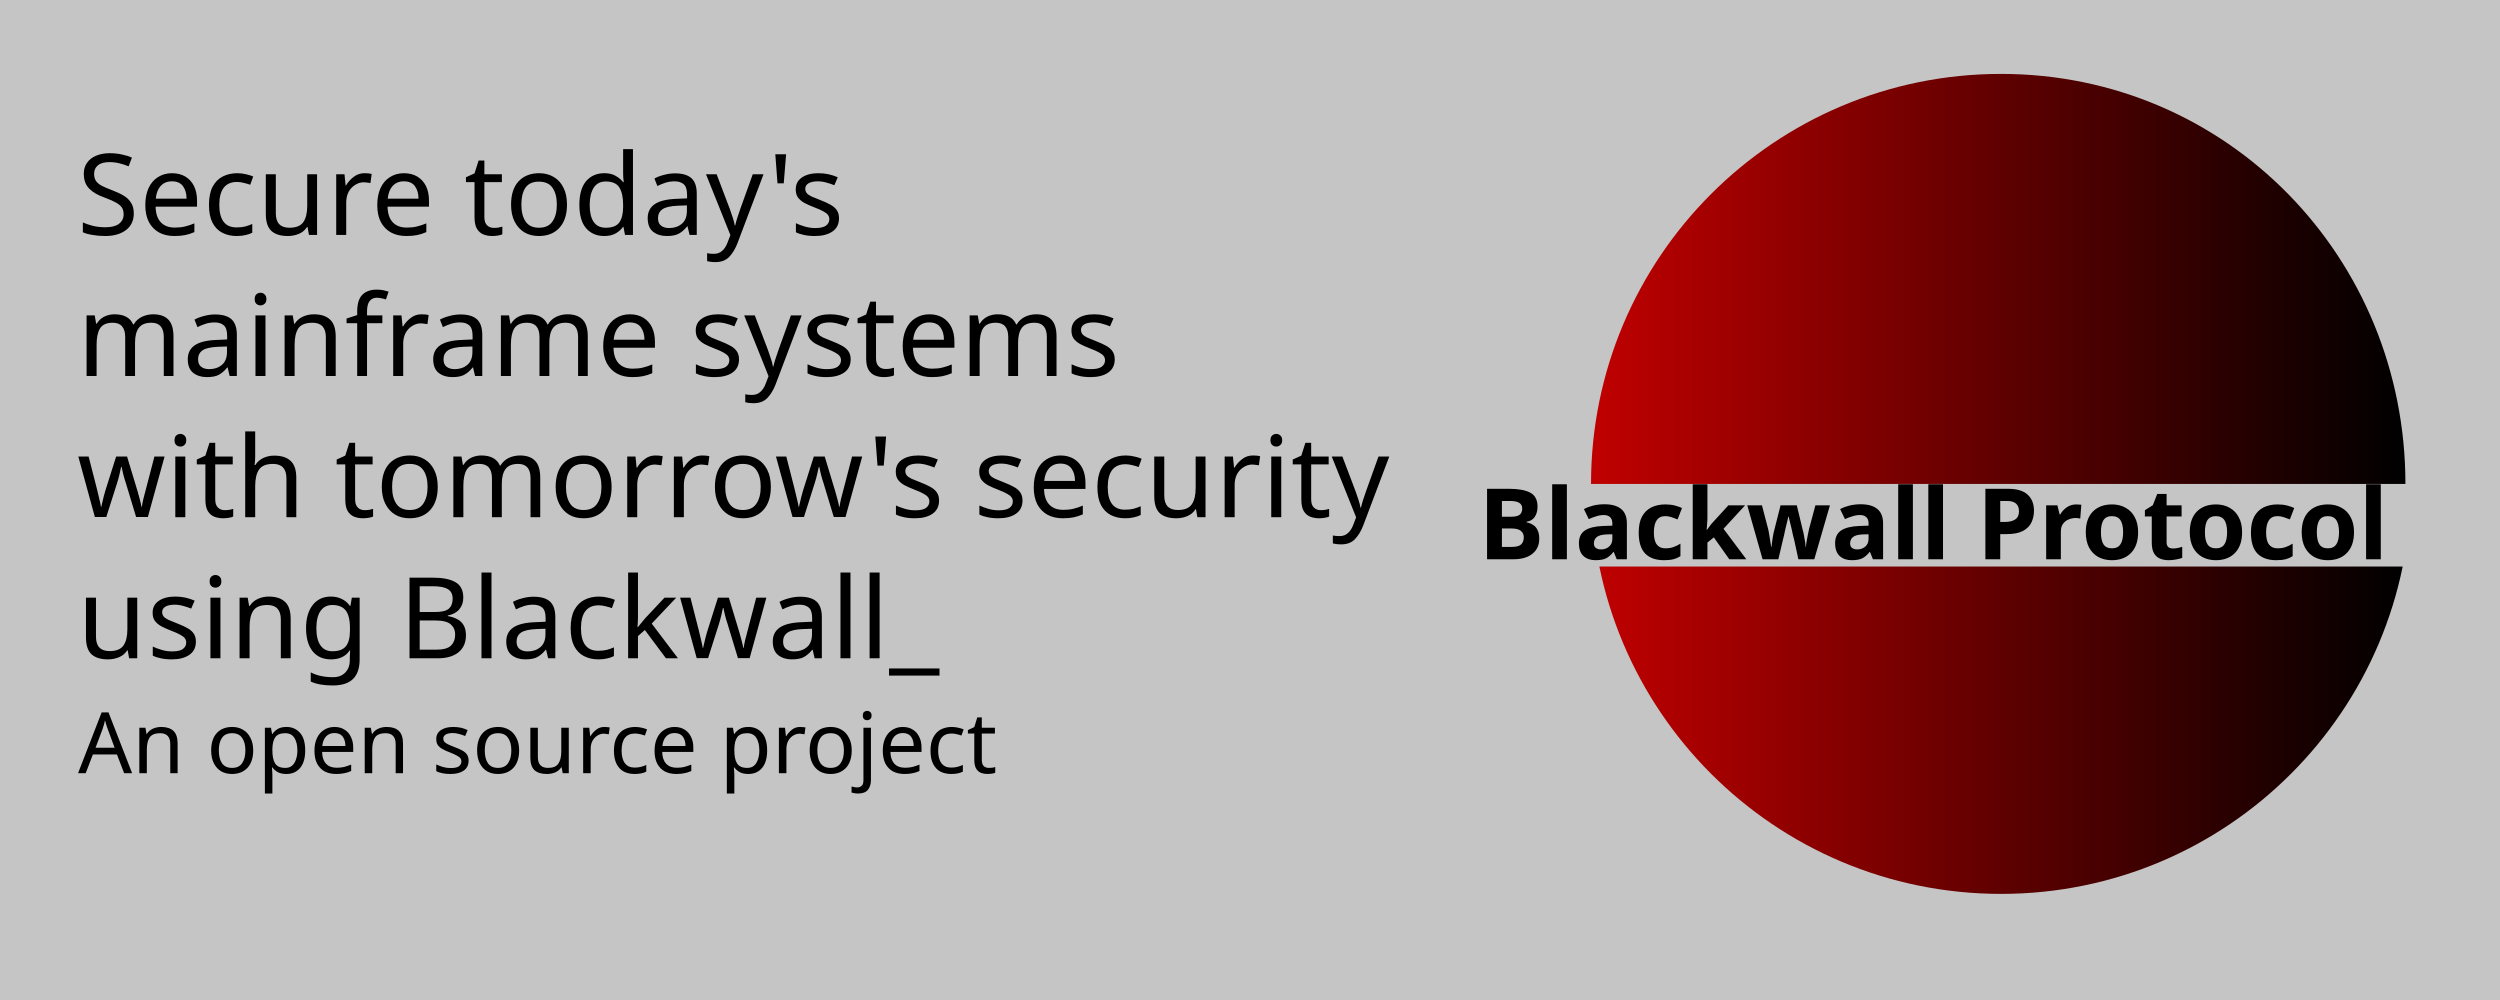
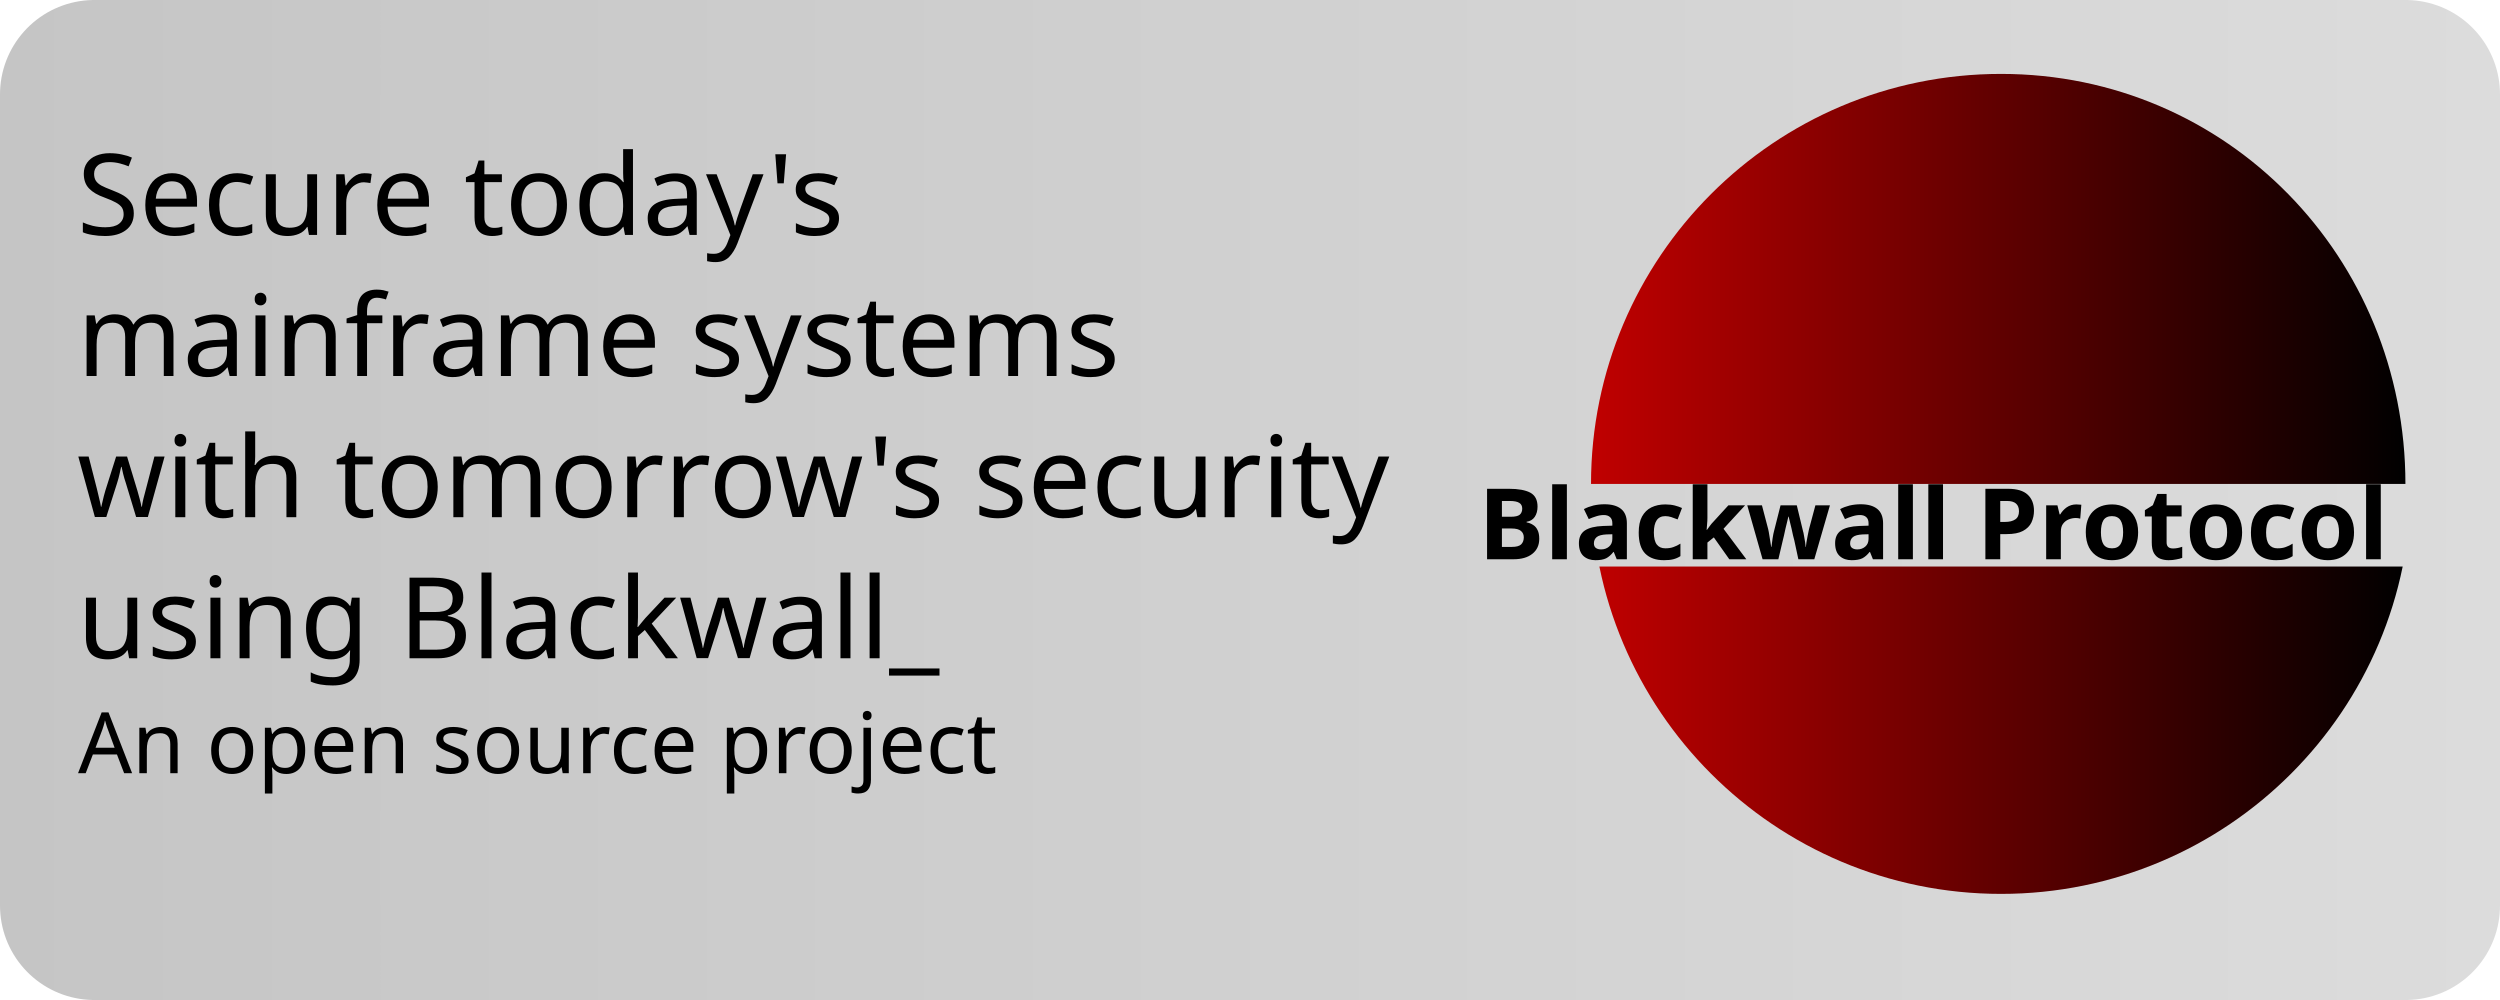
<svg xmlns="http://www.w3.org/2000/svg" xmlns:xlink="http://www.w3.org/1999/xlink" width="250mm" height="100mm" viewBox="0 0 250 100" version="1.1" id="svg1">
  <defs id="defs1">
+     <linearGradient id="linearGradient14">
+       <stop style="stop-color:#c5c5c5;stop-opacity:1;" offset="0" id="stop14" />
+       <stop style="stop-color:#dcdcdc;stop-opacity:1;" offset="1" id="stop15" />
+     </linearGradient>
+     <linearGradient id="linearGradient12">
+       <stop style="stop-color:#c5c5c5;stop-opacity:1;" offset="0" id="stop12" />
+       <stop style="stop-color:#dcdcdc;stop-opacity:1;" offset="1" id="stop13" />
+     </linearGradient>
    <rect x="41.379" y="258.621" width="309.483" height="74.138" id="rect8" />
    <linearGradient id="linearGradient4">
      <stop style="stop-color:#c00000;stop-opacity:1;" offset="0" id="stop4" />
      <stop style="stop-color:#000000;stop-opacity:1;" offset="1" id="stop5" />
    </linearGradient>
    <linearGradient xlink:href="#linearGradient4" id="linearGradient5" x1="159.102" y1="48.391" x2="240.542" y2="48.391" gradientUnits="userSpaceOnUse" />
+     <linearGradient xlink:href="#linearGradient12" id="linearGradient13" x1="3.8146973e-05" y1="50" x2="250" y2="50" gradientUnits="userSpaceOnUse" />
+     <linearGradient xlink:href="#linearGradient14" id="linearGradient15" x1="3.8146973e-05" y1="50" x2="250" y2="50" gradientUnits="userSpaceOnUse" />
  </defs>
-   <rect style="fill:#c5c5c5;fill-opacity:1;stroke-width:0.265" id="rect10" width="253.635" height="103.552" x="-1.597" y="-1.14" />
+   <rect style="fill:url(#linearGradient15);fill-opacity:1;stroke:url(#linearGradient13);stroke-width:18.879;stroke-linecap:round;stroke-linejoin:round;stroke-miterlimit:16.5;stroke-dasharray:none;stroke-opacity:1" id="rect10" width="231.121" height="81.121" x="9.439" y="9.439" />
  <g id="layer1">
    <path id="path1" style="stroke-width:0.269;fill:url(#linearGradient5)" d="m 240.269,56.653 c -0.546,2.669 -1.352,5.244 -2.389,7.696 -1.037,2.453 -2.307,4.783 -3.78,6.964 -1.474,2.181 -3.152,4.213 -5.006,6.068 -1.855,1.855 -3.887,3.533 -6.068,5.006 -2.181,1.474 -4.512,2.743 -6.964,3.78 -2.453,1.037 -5.027,1.843 -7.696,2.389 -2.669,0.546 -5.432,0.833 -8.263,0.833 -2.83,0 -5.594,-0.287 -8.263,-0.833 -2.669,-0.546 -5.244,-1.352 -7.696,-2.389 -2.453,-1.037 -4.783,-2.307 -6.964,-3.78 -2.181,-1.474 -4.213,-3.152 -6.068,-5.006 -1.855,-1.855 -3.533,-3.887 -5.006,-6.068 -1.474,-2.181 -2.743,-4.512 -3.78,-6.964 -1.037,-2.453 -1.843,-5.027 -2.389,-7.696 M 159.102,48.391 c 0,-22.644 18.356,-41 41,-41 22.644,0 40.44,18.357 40.44,41" />
    <text xml:space="preserve" style="font-style:normal;font-variant:normal;font-weight:bold;font-stretch:normal;font-size:9.878px;font-family:'IBM Plex Sans';-inkscape-font-specification:'IBM Plex Sans Bold';text-align:center;writing-mode:lr-tb;direction:ltr;text-anchor:middle;fill:#000000;fill-opacity:1;stroke-width:0.265" x="199.758" y="55.925" id="text1">
      <tspan style="font-style:normal;font-variant:normal;font-weight:bold;font-stretch:normal;font-size:9.878px;font-family:'IBM Plex Sans';-inkscape-font-specification:'IBM Plex Sans Bold';text-align:center;text-anchor:middle;fill:#000000;fill-opacity:1;stroke-width:0.265" x="199.758" y="55.925" id="tspan3">Blackwall Protocol</tspan>
    </text>
    <text xml:space="preserve" style="font-style:normal;font-variant:normal;font-weight:500;font-stretch:normal;font-size:11.289px;font-family:'IBM Plex Sans';-inkscape-font-specification:'IBM Plex Sans Medium';text-align:start;writing-mode:lr-tb;direction:ltr;text-anchor:start;fill:#000000;fill-opacity:1;stroke-width:0.265" x="7.706" y="23.493" id="text5">
      <tspan id="tspan5" style="font-style:normal;font-variant:normal;font-weight:500;font-stretch:normal;font-size:11.289px;font-family:'IBM Plex Sans';-inkscape-font-specification:'IBM Plex Sans Medium';text-align:start;text-anchor:start;stroke-width:0.265" x="7.706" y="23.493">Secure today's </tspan>
      <tspan style="font-style:normal;font-variant:normal;font-weight:500;font-stretch:normal;font-size:11.289px;font-family:'IBM Plex Sans';-inkscape-font-specification:'IBM Plex Sans Medium';text-align:start;text-anchor:start;stroke-width:0.265" x="7.706" y="37.604" id="tspan6">mainframe systems</tspan>
      <tspan style="font-style:normal;font-variant:normal;font-weight:500;font-stretch:normal;font-size:11.289px;font-family:'IBM Plex Sans';-inkscape-font-specification:'IBM Plex Sans Medium';text-align:start;text-anchor:start;stroke-width:0.265" x="7.706" y="51.715" id="tspan11">with tomorrow's security </tspan>
      <tspan style="font-style:normal;font-variant:normal;font-weight:500;font-stretch:normal;font-size:11.289px;font-family:'IBM Plex Sans';-inkscape-font-specification:'IBM Plex Sans Medium';text-align:start;text-anchor:start;stroke-width:0.265" x="7.706" y="65.826" id="tspan12">using Blackwall_</tspan>
      <tspan style="font-style:normal;font-variant:normal;font-weight:500;font-stretch:normal;font-size:11.289px;font-family:'IBM Plex Sans';-inkscape-font-specification:'IBM Plex Sans Medium';text-align:start;text-anchor:start;stroke-width:0.265" x="7.706" y="79.938" id="tspan7" />
    </text>
    <text xml:space="preserve" style="font-style:normal;font-variant:normal;font-weight:normal;font-stretch:normal;font-size:8.467px;font-family:'IBM Plex Sans';-inkscape-font-specification:'IBM Plex Sans';text-align:start;writing-mode:lr-tb;direction:ltr;text-anchor:start;fill:#000000;fill-opacity:1;stroke-width:0.265" x="7.805" y="77.322" id="text10">
      <tspan id="tspan10" style="font-size:8.467px;stroke-width:0.265" x="7.805" y="77.322">An open source project</tspan>
    </text>
  </g>
</svg>
